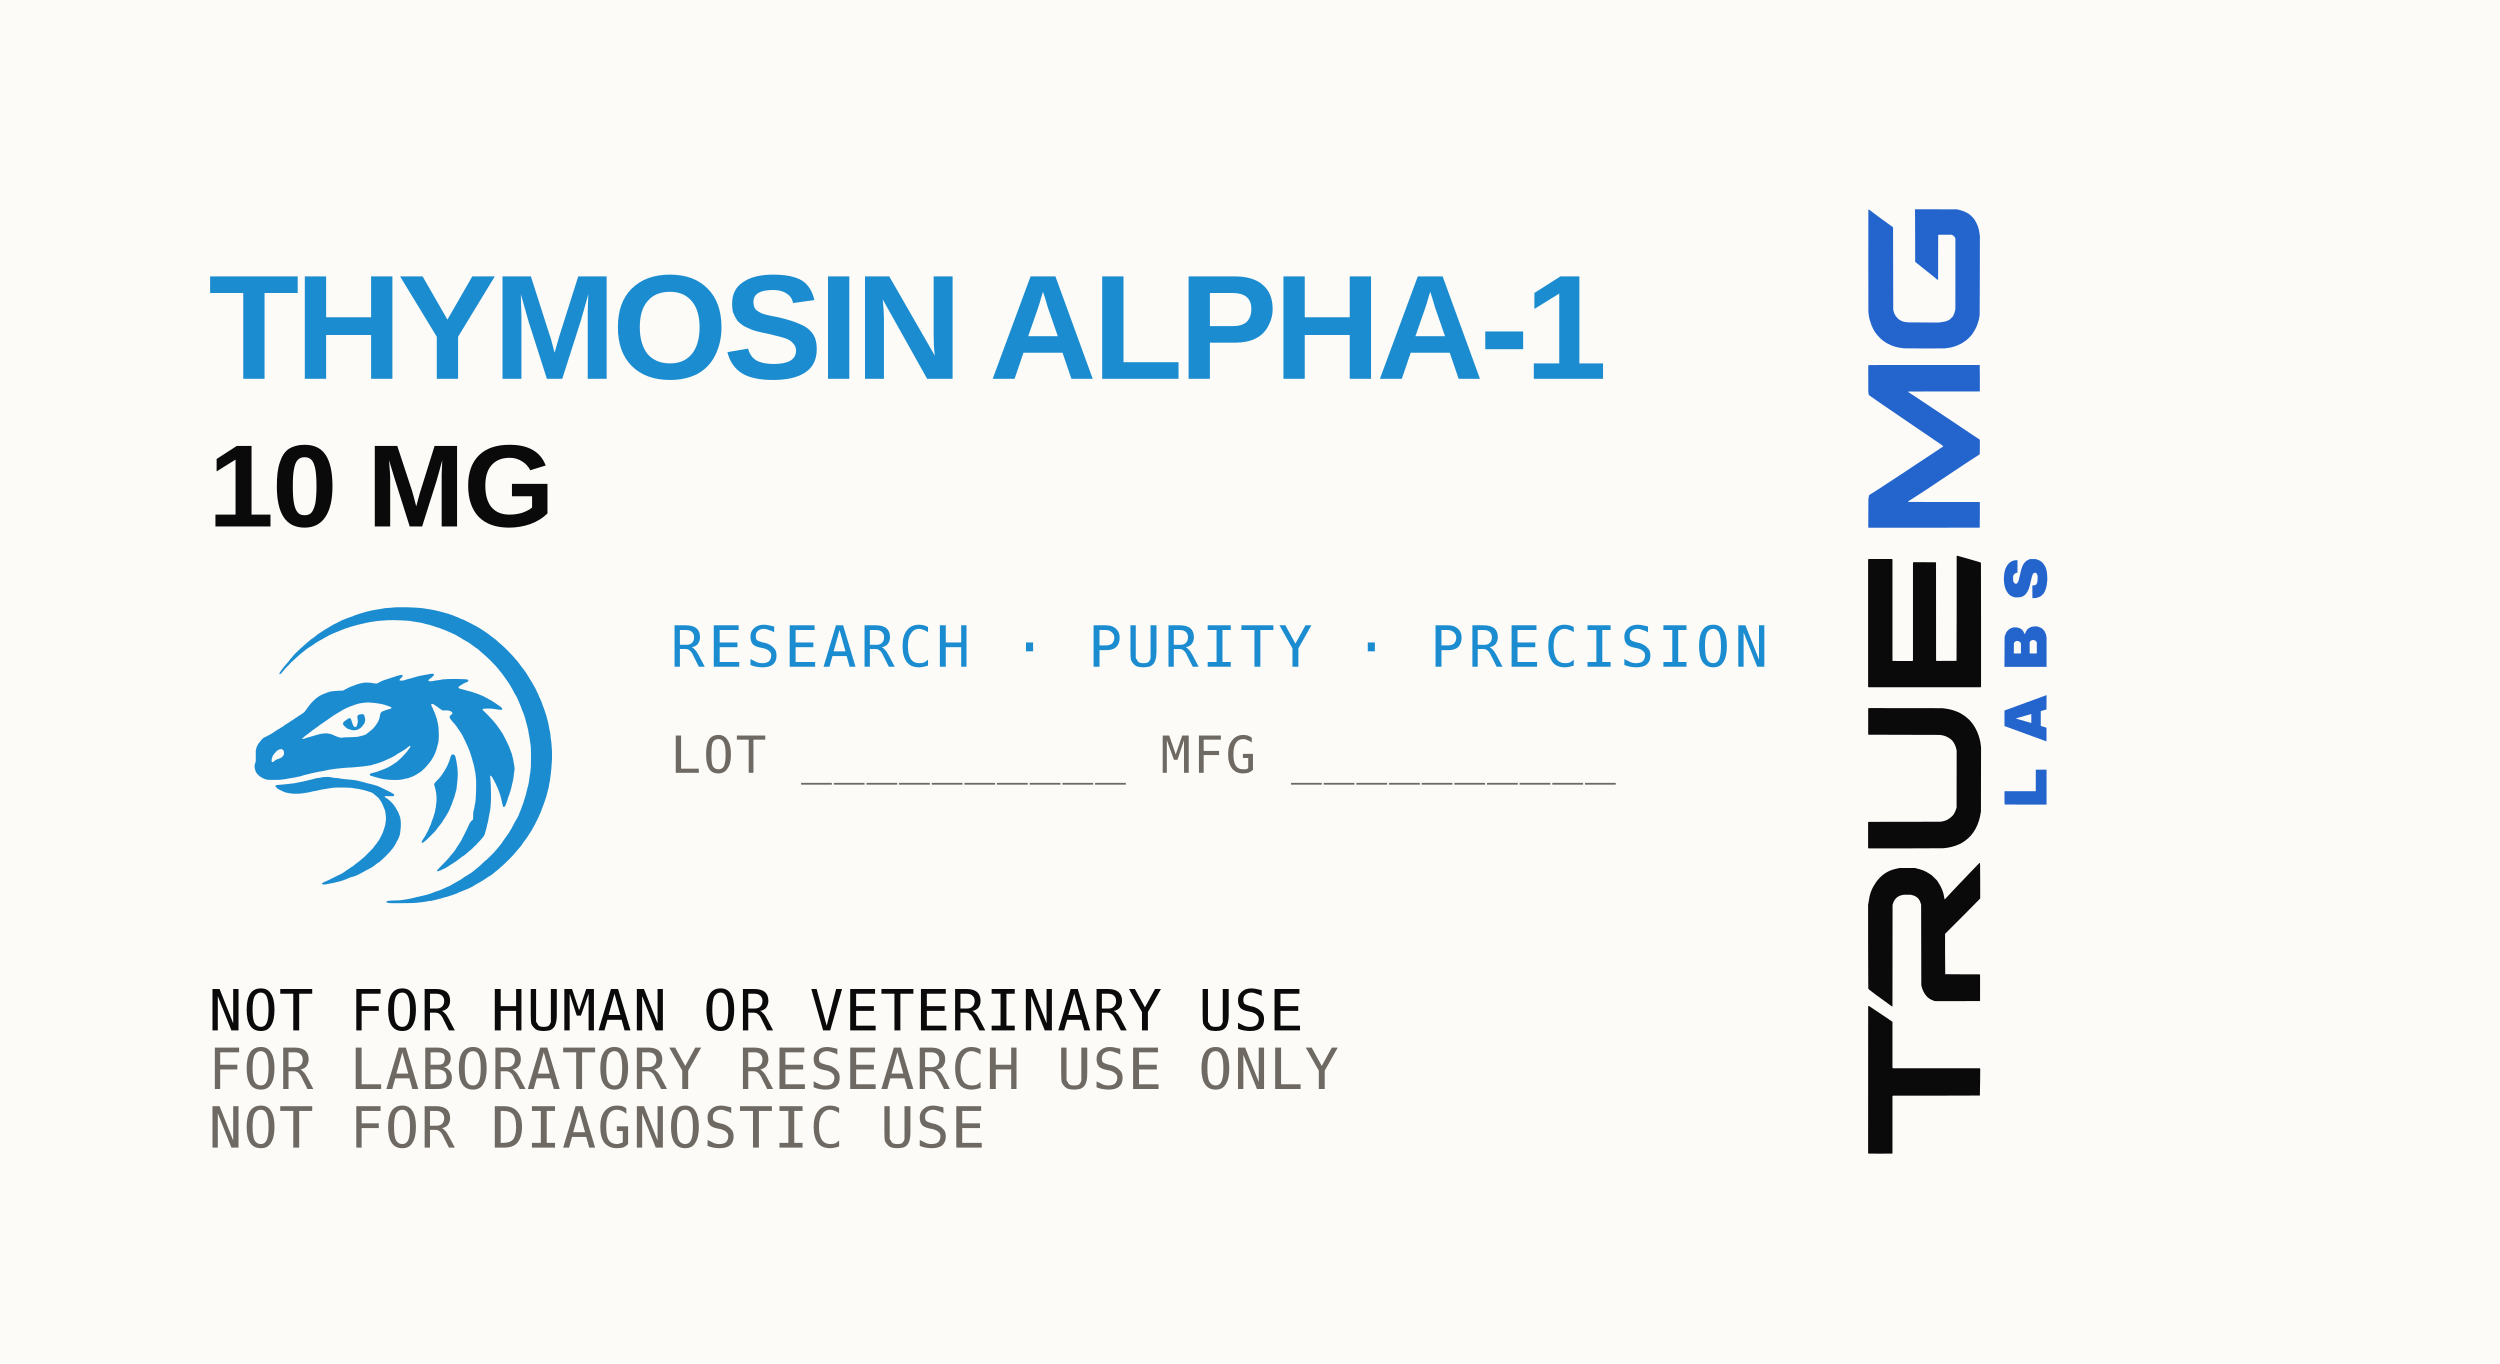
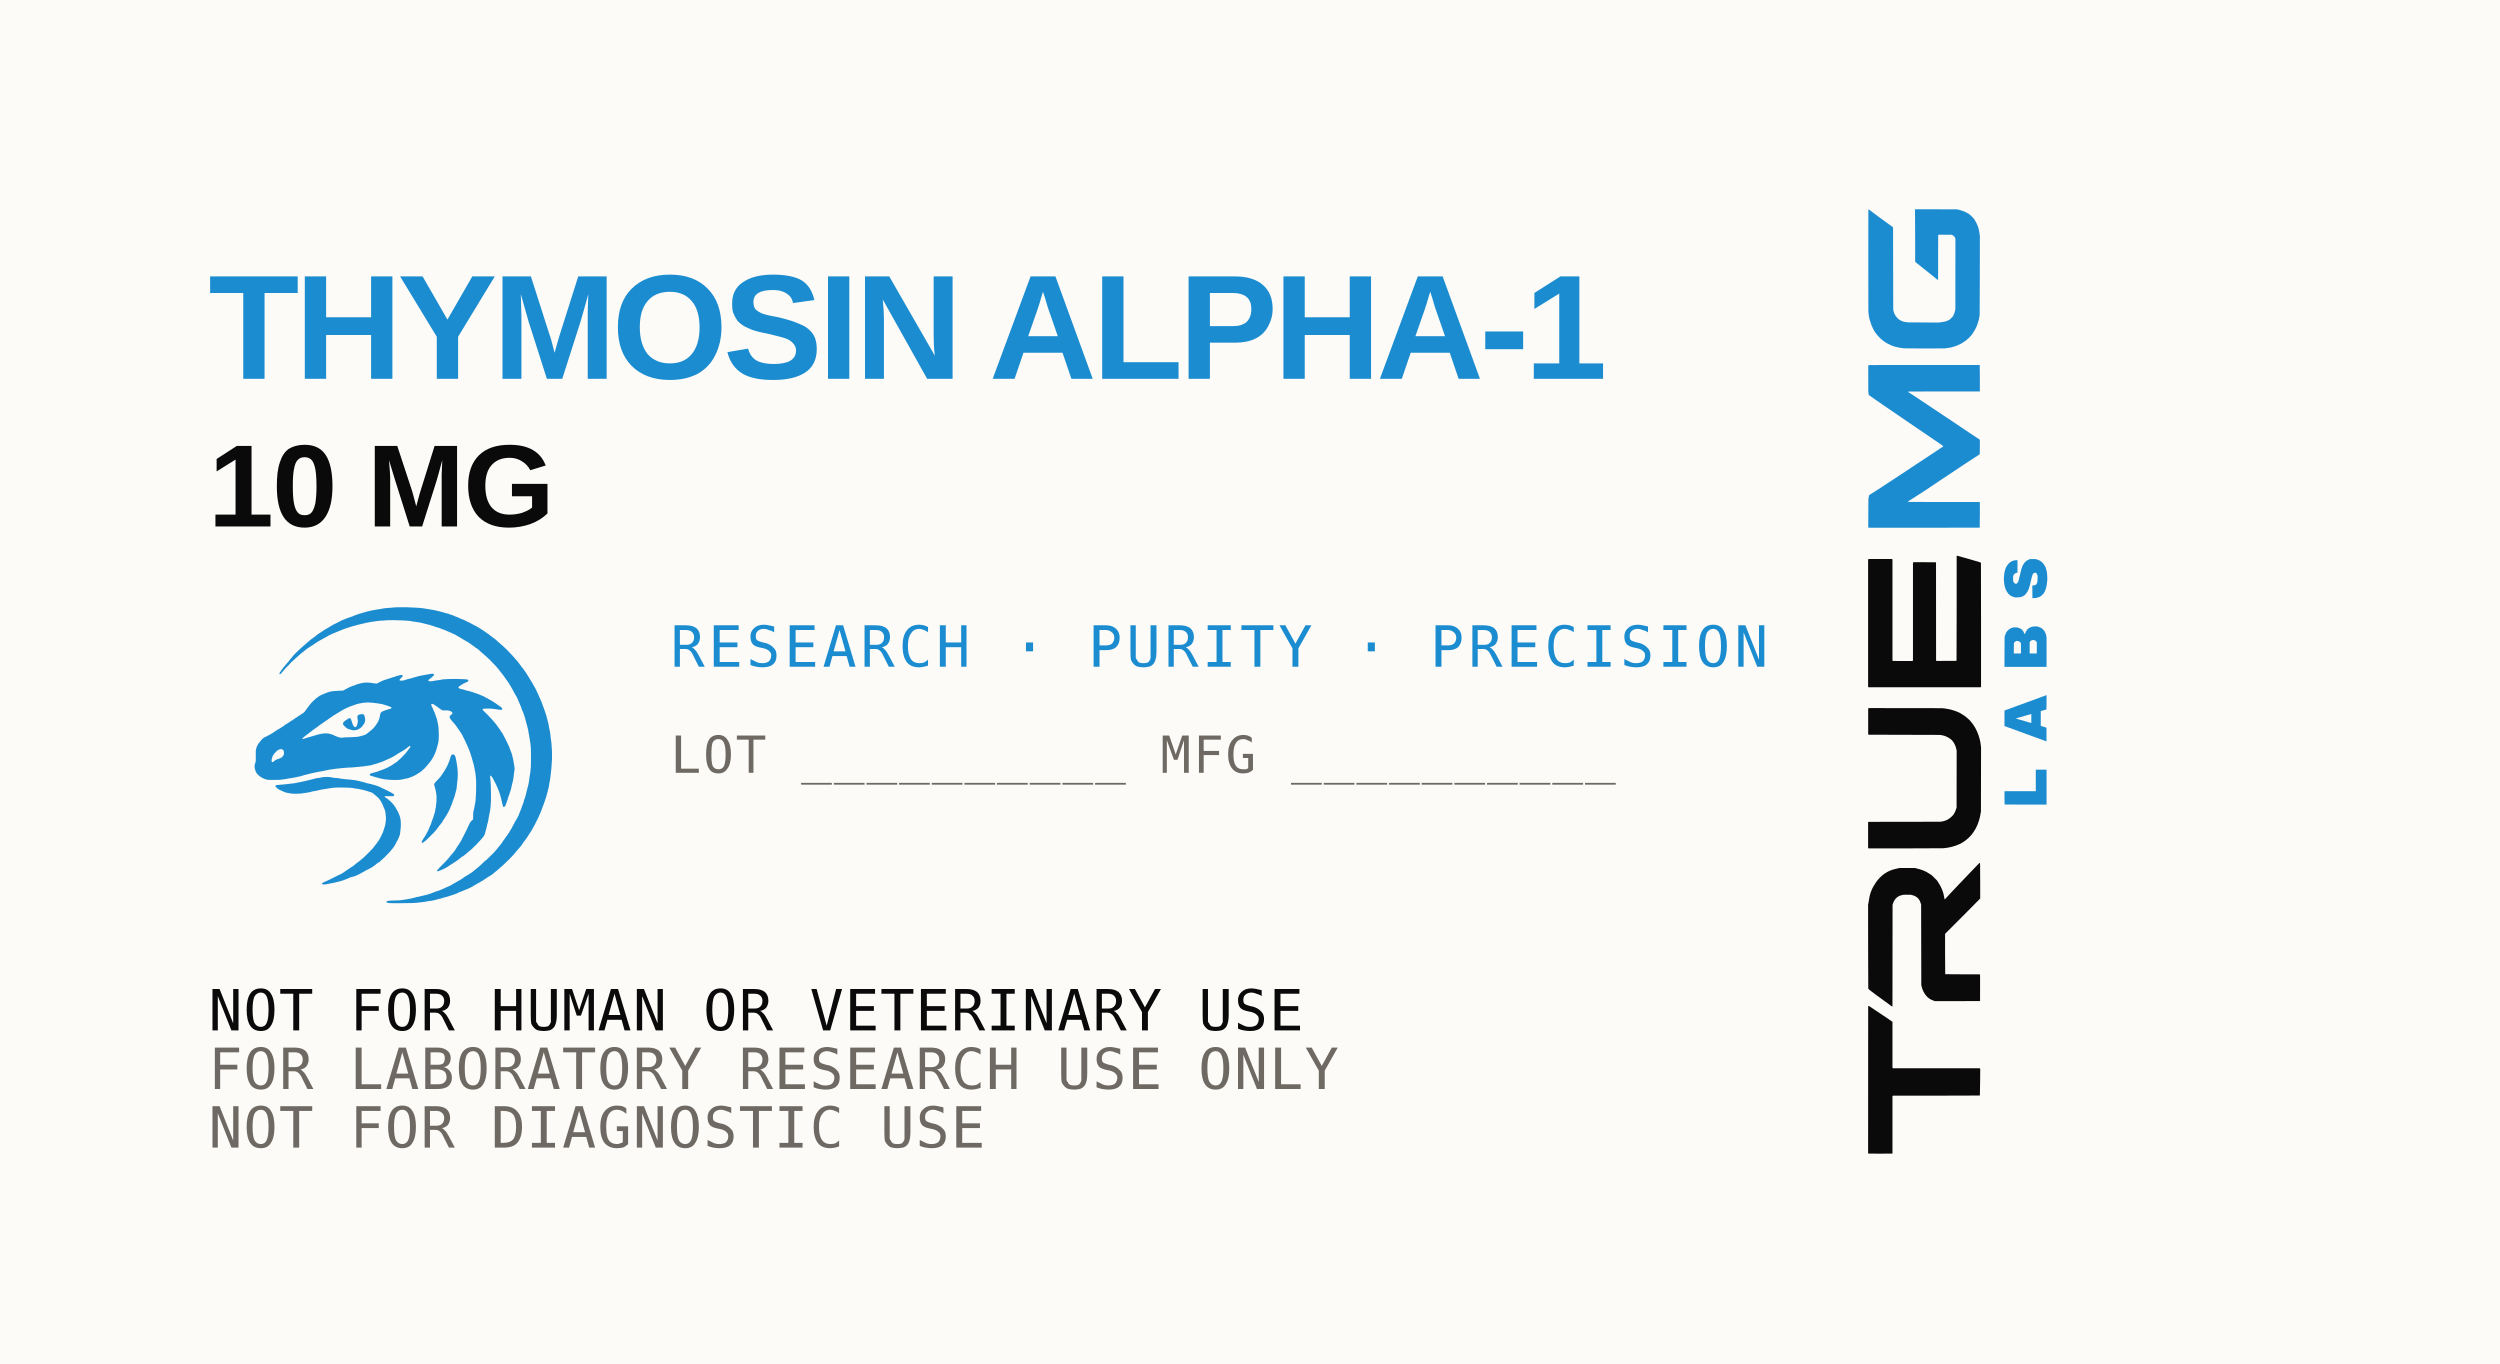
<svg xmlns="http://www.w3.org/2000/svg" width="66.0mm" height="36.0mm" viewBox="0 0 66.0 36.0">
  <rect x="0" y="0" width="66.0" height="36.0" fill="#FCFBF8" />
  <g transform="translate(49.30,30.50) rotate(-90) scale(0.004437)">
    <g transform="translate(0,681) scale(0.025,-0.025)" stroke="none">
      <g fill="#0A0A0B">
        <path d="M465 27020 l-58 -59 -15 -2770 c-8 -1524 0 -2802 18 -2841 l33 -70 6816 0 6815 0 61 -61 61 -61 -3 -10322 c-2 -5867 12 -10336 32 -10355 19 -18 1457 -45 3195 -61 l3160 -28 70 77 70 78 0 10325 0 10325 77 42 78 41 5439 0 5440 0 86 110 c125 160 843 1198 1065 1538 295 455 724 1099 1709 2569 l910 1356 -12 104 -12 103 -17488 9 -17488 9 -59 -58z" />
        <path d="M39653 27037 c-49 -18 -221 -200 -384 -405 -458 -576 -1855 -2468 -2161 -2925 -179 -268 -743 -1037 -1416 -1929 -166 -221 -278 -407 -266 -440 l22 -57 12086 -12 12086 -12 278 -88 c640 -203 1152 -536 1485 -965 307 -395 445 -712 569 -1304 l66 -320 0 -800 0 -800 -66 -300 c-181 -812 -569 -1408 -1152 -1768 -273 -168 -352 -202 -789 -341 l-351 -111 -9580 -21 -9580 -22 -300 -72 c-898 -215 -1753 -647 -2317 -1169 -555 -514 -833 -960 -1109 -1776 l-74 -220 -9 -5315 c-6 -2923 5 -5341 24 -5374 l33 -60 3113 -1 3113 0 48 65 47 66 6 4063 c3 2235 15 4080 27 4100 13 21 2011 36 4813 36 l4790 0 4138 -4134 c2275 -2274 4176 -4155 4224 -4180 l88 -46 3836 0 c2110 0 4003 12 4207 26 l369 26 19 50 c22 57 -449 537 -1427 1453 -693 648 -3219 3069 -3680 3525 -144 143 -513 492 -821 776 -307 284 -765 716 -1018 960 -460 444 -678 647 -1334 1239 l-350 316 13 64 12 65 180 30 c98 16 287 47 419 68 1108 179 2211 624 3280 1324 l560 366 620 626 620 626 263 400 c457 695 732 1203 890 1648 218 612 370 1114 408 1352 14 88 56 250 92 360 l67 200 0 1860 0 1860 -67 280 c-37 154 -105 451 -152 660 -425 1916 -1544 3522 -3281 4711 -1373 939 -2719 1447 -4380 1652 -176 22 -437 66 -580 99 l-260 59 -9960 -6 c-5478 -3 -9999 -20 -10047 -38z" />
        <path d="M73081 27003 l-41 -78 3 -8632 c2 -4748 18 -8831 36 -9073 101 -1383 432 -2698 970 -3860 66 -143 137 -296 156 -340 20 -44 107 -188 194 -320 88 -132 189 -294 225 -360 209 -379 985 -1283 1459 -1702 967 -852 2219 -1538 3517 -1926 650 -194 1101 -302 1480 -354 165 -23 381 -62 480 -87 l180 -46 7678 -14 7679 -14 341 41 c875 105 996 127 1782 328 1078 274 2363 850 3164 1418 90 64 252 177 360 252 187 130 549 429 780 644 172 160 902 995 1009 1154 55 80 204 315 333 521 129 206 275 440 325 520 50 80 106 181 125 225 20 44 83 188 142 320 184 414 294 707 421 1120 67 220 148 481 179 580 32 99 77 306 101 460 24 154 62 337 84 406 22 69 70 384 107 700 l66 574 11 8700 12 8700 -51 100 -50 100 -3067 0 -3067 0 -52 -52 -52 -52 -24 -8508 -24 -8508 -44 -260 c-110 -664 -270 -1122 -588 -1684 -416 -734 -817 -1122 -1520 -1473 -547 -273 -643 -308 -1159 -424 l-449 -100 -6776 10 -6776 11 -200 71 c-110 39 -290 99 -400 133 -249 78 -763 334 -1012 503 -573 388 -1285 1345 -1482 1993 -23 77 -72 239 -109 360 -36 121 -85 364 -108 540 l-41 320 -14 8515 -13 8515 -45 55 -46 55 -3073 0 -3074 0 -42 -77z" />
        <path d="M111470 27037 l-70 -41 0 -13357 0 -13356 77 -42 78 -41 14699 0 c8085 0 14727 11 14761 23 73 29 147 254 589 1797 45 154 107 361 140 460 63 190 147 481 240 830 105 394 171 630 288 1030 333 1138 450 1584 428 1620 l-25 40 -12447 1 c-6847 0 -12469 14 -12496 31 l-47 30 -13 2367 -12 2367 52 52 52 52 11644 8 11643 7 44 44 44 44 13 2601 14 2601 -64 97 -64 98 -11636 0 -11636 0 -65 65 -65 65 9 2319 10 2320 55 55 56 56 12035 0 12036 0 42 77 41 78 0 2733 0 2734 -61 88 -61 87 -15129 1 -15129 0 -70 -41z" />
      </g>
-       <g fill="#2365CD">
+       <g fill="#1C8CD0">
        <path d="M149428 26991 l-69 -51 0 -13193 c0 -7256 10 -13210 23 -13230 14 -22 1228 -37 3012 -37 l2990 0 48 48 48 48 0 8485 c0 4667 11 8496 24 8510 51 51 137 -27 250 -225 101 -177 300 -490 866 -1360 66 -102 354 -541 640 -976 286 -435 601 -923 700 -1084 99 -162 321 -503 493 -760 172 -256 505 -753 740 -1103 235 -350 445 -663 467 -695 22 -31 510 -762 1084 -1623 574 -861 1170 -1754 1324 -1985 154 -231 405 -609 558 -840 153 -231 503 -754 776 -1163 274 -408 516 -772 538 -808 22 -36 195 -296 384 -577 189 -282 556 -836 816 -1232 1081 -1646 1205 -1838 1541 -2380 75 -121 155 -233 178 -249 22 -17 800 -30 1727 -30 l1686 -1 119 135 c65 75 217 295 338 490 237 384 977 1507 1354 2055 228 331 2457 3644 2617 3889 44 67 699 1051 1456 2187 757 1135 1423 2135 1480 2222 180 274 1884 2825 1961 2936 156 223 1269 1899 1393 2098 72 114 250 393 396 620 l265 412 64 -13 65 -12 10 -8456 10 -8455 45 -54 45 -54 3045 1 c1675 0 3068 15 3097 33 l52 33 3 9997 c2 5498 1 11430 -2 13183 l-5 3187 -64 64 -64 64 -3106 -3 -3106 -4 -378 -57 -379 -56 -90 -91 c-86 -86 -510 -688 -1208 -1715 -174 -255 -384 -561 -468 -680 -84 -119 -276 -396 -427 -616 -151 -220 -458 -665 -682 -990 -1061 -1535 -1504 -2184 -2993 -4392 -102 -151 -291 -424 -420 -606 -395 -558 -1826 -2658 -2692 -3952 -243 -363 -534 -795 -646 -960 -362 -533 -933 -1370 -1216 -1780 -151 -220 -481 -706 -734 -1080 -645 -958 -666 -976 -803 -710 -42 83 -173 285 -290 450 -117 165 -304 439 -414 609 -110 170 -319 485 -464 700 -262 388 -699 1050 -1710 2591 -288 440 -580 881 -649 980 -69 99 -254 378 -411 620 -158 242 -361 548 -451 680 -281 410 -2516 3790 -2639 3990 -64 104 -235 365 -380 580 -145 214 -333 498 -417 630 -84 132 -354 546 -599 920 -245 374 -615 940 -823 1259 -207 318 -435 660 -505 760 -71 99 -211 316 -313 481 -101 165 -291 462 -420 660 -130 198 -296 457 -368 575 -72 117 -167 271 -211 341 -44 69 -139 228 -212 352 -169 288 -192 306 -474 358 -129 23 -333 61 -454 84 l-220 41 -3341 16 -3341 15 -70 -51z" />
        <path d="M200748 27015 c-12 -12 -199 -36 -415 -54 -432 -34 -1041 -135 -1353 -224 -1056 -300 -1666 -529 -2360 -890 -1428 -741 -2792 -2118 -3512 -3547 -409 -812 -663 -1509 -787 -2160 -25 -132 -70 -357 -100 -500 -79 -379 -135 -742 -162 -1060 -43 -494 -55 -9253 -14 -9700 56 -610 149 -1204 259 -1660 102 -419 325 -1132 377 -1200 16 -22 80 -166 140 -320 130 -331 384 -846 530 -1076 305 -481 394 -610 605 -874 491 -615 1084 -1182 1642 -1570 290 -202 1442 -860 1505 -860 28 0 101 -26 164 -59 200 -104 621 -251 1093 -383 253 -70 546 -153 651 -184 105 -31 330 -75 500 -97 170 -23 390 -53 489 -68 99 -14 4347 -33 9440 -40 l9260 -14 540 64 c656 78 1322 222 1791 386 457 161 1227 540 1629 803 397 259 1101 959 1378 1369 420 622 746 1395 972 2303 l125 500 14 4945 15 4946 -71 71 -71 71 -1581 -27 c-870 -14 -3652 -26 -6184 -26 l-4603 0 -358 -430 c-730 -878 -909 -1102 -1673 -2099 -240 -314 -558 -715 -706 -891 -148 -176 -383 -466 -523 -644 -337 -431 -699 -871 -887 -1081 -88 -98 -148 -202 -140 -243 l14 -72 5305 -10 5304 -10 53 -64 53 -63 2 -1507 2 -1506 -91 -224 c-110 -274 -304 -474 -603 -623 l-226 -113 -8400 4 -8400 4 -320 70 c-469 102 -882 246 -1179 409 l-261 145 -360 364 -361 364 -139 260 c-255 475 -361 834 -439 1480 -25 209 -65 499 -88 643 l-43 264 25 3744 25 3744 40 105 c22 58 40 190 41 293 1 337 223 944 505 1380 483 748 1297 1294 2194 1474 l240 48 9794 23 9795 22 117 140 c64 77 166 212 225 299 139 203 491 691 749 1038 529 712 1029 1396 1202 1646 106 153 235 331 287 397 354 447 648 839 1069 1427 120 168 302 408 403 532 l184 226 -13 87 -12 88 -12145 8 c-6680 5 -12155 -1 -12167 -13z" />
      </g>
    </g>
    <g transform="translate(2086.5,811.8) scale(1.209881)">
-       <g transform="translate(0,214) scale(0.025,-0.025)" fill="#2365CD" stroke="none">
+       <g transform="translate(0,214) scale(0.025,-0.025)" fill="#1C8CD0" stroke="none">
        <g transform="translate(0.0,0)">
          <path d="M27 8413 c-15 -14 -27 -1877 -27 -4140 l0 -4113 3440 0 3440 0 0 1060 0 1060 -2120 0 -2120 0 0 3080 0 3080 -1293 0 c-712 0 -1306 -12 -1320 -27z" />
        </g>
        <g transform="translate(-21015.9,0)">
          <path d="M36449 8370 c-16 -38 -696 -1897 -1510 -4130 l-1482 -4060 1338 -11 c735 -5 1345 -2 1355 8 10 10 94 267 186 571 l167 552 1453 0 1453 0 166 -560 166 -560 1408 -11 1408 -10 -54 150 c-226 634 -2882 7899 -2925 8001 l-54 130 -1523 0 -1524 0 -28 -70z m1733 -2892 c92 -340 278 -981 413 -1425 135 -444 245 -826 245 -850 l0 -43 -880 0 -880 0 0 35 c0 20 118 428 261 908 144 480 325 1099 402 1375 77 276 150 534 162 574 12 40 41 66 65 58 l43 -14 169 -618z" />
        </g>
        <g transform="translate(-42657.8,0)">
          <path d="M69760 4303 l0 -4143 2902 0 2901 0 309 62 308 62 334 158 333 158 252 251 251 252 125 248 c69 137 153 351 185 477 l60 229 -1 321 c-1 601 -160 1085 -470 1430 -201 224 -556 447 -848 535 -133 40 -241 82 -241 95 0 12 146 91 325 175 l324 152 189 177 c231 216 381 483 460 821 l61 257 0 322 1 321 -62 239 c-83 323 -270 621 -559 892 l-241 226 -260 128 c-143 71 -368 160 -499 198 l-239 69 -2950 15 -2950 15 0 -4142z m4807 2197 c59 -44 145 -145 190 -225 l83 -146 0 -196 0 -196 -90 -178 -90 -178 -136 -91 -136 -90 -994 0 -994 0 0 702 0 702 1030 -12 1030 -12 107 -80z m151 -3079 c149 -77 276 -287 306 -506 l24 -176 -47 -179 c-53 -196 -161 -336 -329 -424 l-108 -56 -1082 0 -1082 0 0 700 0 700 1102 0 1102 0 114 -59z" />
        </g>
        <g transform="translate(-64316.7,0)">
          <path d="M108180 8534 c-883 -105 -1223 -191 -1720 -433 -723 -354 -1137 -832 -1320 -1524 l-62 -237 -3 -388 c-4 -854 255 -1416 851 -1840 580 -413 916 -536 2354 -856 1425 -317 1640 -428 1640 -841 l0 -141 -113 -114 -114 -113 -214 -63 -214 -64 -425 0 c-504 0 -844 55 -1052 172 l-152 85 -83 134 -83 134 -20 258 -21 258 -1245 -10 -1244 -11 9 -334 9 -334 66 -266 c36 -146 121 -374 189 -506 l125 -240 281 -282 281 -281 281 -146 c560 -291 1154 -435 2099 -509 l500 -39 606 38 606 39 461 117 462 116 312 163 c696 362 1073 805 1299 1525 l94 299 -2 560 -2 560 -94 240 c-217 556 -654 973 -1318 1259 -413 178 -717 261 -1834 501 -954 205 -1224 295 -1434 476 l-146 126 -4 173 -5 172 146 134 147 134 173 52 173 51 400 1 400 1 151 -53 c299 -106 549 -418 549 -685 l0 -122 1240 0 1240 0 0 232 c0 429 -157 880 -432 1244 -232 306 -531 541 -948 745 l-360 176 -388 100 c-588 151 -1538 223 -2092 157z" />
        </g>
      </g>
    </g>
  </g>
  <text x="5.5" y="10.00" font-family="Archivo Black, Archivo, Helvetica Neue, Arial, sans-serif" font-weight="900" font-size="3.93" letter-spacing="-0.12" fill="#1C8CD0">THYMOSIN ALPHA-1</text>
  <text x="5.5" y="13.90" font-family="Archivo Black, Archivo, Helvetica Neue, Arial, sans-serif" font-weight="900" font-size="3.10" letter-spacing="-0.04" fill="#0A0A0B">10 MG</text>
  <g transform="translate(5.500,14.600) scale(0.006875)">
    <g transform="translate(0,1600) scale(0.5673759,-0.5673759)" fill="#1C8CD0" stroke="none">
      <path d="M1285 2453 c-13 0 -30 -1 -36 -2 -7 0 -17 -1 -23 -2 -26 -1 -32 -2 -58 -7 -8 -2 -22 -4 -31 -5 -9 -1 -24 -4 -34 -6 -10 -3 -21 -6 -26 -6 -5 -1 -12 -4 -16 -5 -5 -2 -15 -4 -22 -6 -7 -2 -17 -5 -22 -7 -5 -2 -13 -5 -18 -6 -5 -2 -12 -5 -15 -6 -3 -2 -12 -5 -18 -7 -7 -2 -14 -4 -15 -5 -2 -1 -8 -3 -14 -5 -5 -2 -12 -5 -15 -6 -2 -2 -7 -4 -10 -4 -6 -2 -15 -7 -21 -10 -1 -1 -6 -3 -9 -5 -4 -1 -9 -4 -12 -6 -4 -2 -9 -5 -13 -6 -3 -2 -8 -4 -10 -5 -2 -1 -7 -4 -12 -7 -12 -7 -19 -11 -30 -18 -5 -3 -10 -6 -10 -6 -1 0 -5 -2 -9 -5 -5 -3 -13 -9 -18 -12 -19 -12 -30 -19 -35 -24 -3 -3 -7 -6 -8 -7 -2 -1 -6 -3 -8 -6 -3 -2 -8 -5 -10 -7 -2 -1 -7 -4 -9 -6 -11 -9 -15 -13 -18 -15 -2 -2 -9 -7 -14 -12 -6 -6 -13 -12 -17 -15 -22 -18 -67 -61 -78 -75 -2 -4 -8 -10 -11 -13 -3 -4 -7 -8 -8 -10 -4 -6 -15 -20 -18 -22 -2 -2 -5 -6 -8 -9 -2 -4 -6 -8 -8 -10 -5 -6 -13 -15 -16 -20 -2 -3 -4 -6 -5 -7 -1 -1 -3 -4 -5 -6 -1 -3 -4 -8 -7 -11 -3 -4 -4 -6 -4 -9 0 -3 1 -4 4 -4 2 0 4 1 10 8 4 4 9 10 11 13 4 6 24 28 28 31 2 1 7 6 12 12 11 13 12 15 36 35 2 3 10 10 17 16 7 7 19 17 26 23 7 6 18 15 25 20 10 9 16 13 31 23 9 5 13 8 21 13 22 16 34 24 56 36 21 11 30 16 32 18 2 1 7 4 12 6 5 3 11 6 13 8 3 1 9 4 13 6 5 2 10 4 11 5 2 1 9 4 16 7 13 5 21 8 37 15 4 2 11 5 15 6 4 1 13 5 20 8 8 3 15 5 16 5 0 0 7 2 15 5 7 2 18 5 24 7 6 1 16 4 22 6 7 2 17 5 23 6 14 3 21 4 32 7 4 2 13 4 19 4 5 1 11 3 13 3 2 1 11 2 20 3 9 1 21 3 26 4 10 2 24 3 76 6 30 1 38 1 67 0 69 -2 94 -5 101 -8 1 0 5 -1 10 -1 4 -1 12 -2 19 -3 6 -1 17 -3 25 -4 8 -2 19 -4 24 -6 6 -2 16 -4 23 -6 8 -1 18 -4 24 -6 6 -2 11 -4 12 -4 2 0 17 -5 23 -8 2 0 9 -3 15 -4 6 -2 14 -5 17 -6 2 -2 9 -4 15 -6 6 -2 13 -4 16 -6 3 -2 10 -5 16 -7 6 -2 14 -6 19 -8 17 -8 34 -16 35 -16 0 0 5 -3 9 -6 5 -3 11 -6 14 -8 2 -1 6 -3 8 -4 1 -2 5 -4 8 -5 3 -2 8 -5 10 -7 4 -3 23 -13 34 -19 2 -1 5 -3 7 -5 3 -2 7 -5 9 -6 2 -1 7 -5 12 -9 5 -4 11 -8 15 -10 3 -3 7 -6 9 -8 3 -1 7 -4 11 -6 3 -3 8 -7 12 -10 3 -3 9 -9 14 -13 37 -32 31 -26 60 -54 33 -33 48 -49 67 -74 9 -12 13 -17 22 -28 2 -3 7 -10 12 -17 11 -16 19 -28 24 -34 2 -3 6 -8 8 -13 2 -4 5 -8 6 -9 0 -1 2 -4 3 -6 1 -2 5 -8 7 -12 7 -12 14 -25 19 -35 2 -5 6 -11 8 -13 2 -3 5 -9 7 -13 2 -5 4 -9 5 -11 1 -2 12 -27 16 -38 1 -4 3 -9 5 -11 2 -5 8 -22 8 -24 0 -1 2 -6 5 -11 3 -6 6 -15 8 -20 1 -5 4 -14 6 -19 1 -5 4 -13 5 -18 1 -5 3 -12 4 -16 3 -7 10 -37 12 -45 0 -3 1 -7 2 -10 1 -4 2 -9 2 -12 1 -7 6 -33 9 -52 3 -16 6 -39 7 -57 1 -21 1 -101 0 -122 -1 -23 -5 -52 -8 -66 0 -4 -2 -13 -3 -22 -2 -16 -5 -33 -7 -40 -1 -2 -3 -9 -4 -14 -1 -6 -3 -13 -4 -16 -4 -14 -8 -31 -10 -41 -2 -5 -4 -12 -5 -15 -1 -3 -4 -11 -6 -18 -1 -7 -4 -16 -6 -20 -2 -4 -5 -12 -6 -16 -3 -10 -11 -30 -15 -40 -2 -4 -6 -13 -8 -21 -3 -7 -7 -14 -8 -16 -1 -1 -3 -5 -5 -9 -2 -4 -5 -9 -7 -12 -2 -3 -6 -9 -8 -14 -2 -5 -4 -9 -5 -10 -2 -3 -13 -22 -16 -30 -3 -4 -5 -9 -7 -11 -1 -3 -4 -7 -6 -10 -1 -3 -5 -8 -7 -12 -7 -9 -19 -26 -36 -50 -5 -8 -11 -16 -13 -20 -3 -3 -9 -11 -14 -17 -20 -25 -24 -30 -42 -49 -23 -23 -37 -37 -45 -44 -4 -2 -11 -8 -16 -13 -14 -14 -34 -32 -39 -36 -3 -3 -9 -8 -14 -11 -22 -20 -38 -31 -62 -45 -17 -10 -24 -14 -29 -19 -6 -5 -8 -6 -33 -20 -8 -4 -17 -10 -21 -12 -4 -2 -11 -6 -16 -9 -4 -2 -9 -5 -10 -6 -2 -2 -12 -7 -16 -8 -2 -1 -8 -3 -12 -5 -4 -2 -11 -5 -14 -7 -4 -1 -11 -4 -17 -7 -5 -3 -10 -5 -11 -5 0 0 -4 -1 -8 -3 -8 -3 -22 -8 -24 -8 -1 0 -6 -2 -13 -5 -6 -3 -17 -7 -23 -9 -7 -2 -14 -4 -16 -5 -2 -1 -7 -2 -10 -3 -31 -7 -48 -11 -51 -12 -1 -1 -6 -2 -12 -2 -5 -1 -13 -3 -17 -5 -4 -1 -12 -3 -17 -4 -6 -1 -14 -3 -19 -4 -8 -2 -29 -5 -55 -9 -14 -2 -21 -2 -66 -3 -20 -1 -29 -2 -34 -6 -4 -2 -5 -3 -2 -5 2 -2 6 -4 18 -6 8 -1 17 -1 73 -1 70 0 109 1 141 6 3 1 11 1 17 2 5 1 14 2 20 3 6 2 16 3 23 4 6 1 14 2 17 2 3 1 10 3 16 4 6 1 15 3 20 5 4 2 12 3 16 4 4 1 11 2 14 4 4 1 12 3 17 5 14 3 16 4 29 8 6 2 15 5 19 6 3 1 9 3 12 4 4 2 9 4 13 5 8 2 16 6 22 9 3 3 6 4 16 7 4 1 10 3 13 5 3 2 11 5 17 7 13 4 51 22 58 28 3 2 9 6 13 8 5 2 11 6 15 8 13 8 29 17 29 17 1 0 4 2 7 4 3 3 8 6 10 7 3 2 7 5 11 7 9 7 20 14 26 16 3 2 6 4 8 6 2 1 5 4 8 5 2 2 5 5 8 7 2 2 6 5 8 7 8 5 32 26 41 35 5 4 10 9 12 10 5 4 26 24 43 41 19 19 30 31 47 52 7 8 15 17 18 21 3 3 7 8 10 11 2 3 5 7 7 9 2 3 5 7 8 11 2 3 5 8 6 10 2 2 5 6 6 8 2 2 4 6 6 7 1 1 4 5 6 9 3 4 7 10 11 15 3 5 8 13 11 18 3 4 7 10 8 12 2 3 5 7 7 10 1 3 3 7 4 8 2 3 17 29 17 30 0 1 19 39 21 42 1 2 4 7 6 12 2 5 4 11 6 14 4 7 16 36 18 44 1 4 4 10 5 14 2 3 4 9 5 13 1 4 4 11 6 16 9 25 17 50 20 65 2 9 5 20 6 24 2 4 3 11 4 15 1 4 2 13 3 21 2 7 4 18 5 24 1 6 2 17 3 23 1 13 2 17 4 31 0 5 1 14 2 20 0 5 2 17 2 26 3 26 4 63 3 90 0 13 -1 24 -1 25 -1 0 -1 5 -1 11 0 14 -3 40 -7 64 0 5 -1 14 -2 20 -1 6 -2 13 -2 16 -3 11 -4 16 -7 32 -4 27 -4 28 -7 36 -1 4 -3 11 -4 16 -4 19 -13 48 -20 66 -2 6 -5 13 -6 17 -1 4 -4 12 -7 18 -2 6 -5 14 -6 18 -3 7 -8 19 -15 34 -2 4 -6 12 -7 17 -2 4 -4 10 -6 12 -2 2 -4 7 -5 11 -5 11 -16 33 -20 38 -1 3 -4 7 -6 10 -1 4 -7 13 -12 21 -6 9 -11 17 -12 19 -1 3 -6 11 -11 18 -4 7 -9 16 -11 18 -1 2 -4 7 -7 10 -2 3 -8 11 -12 17 -5 6 -10 13 -12 15 -2 3 -6 9 -11 15 -12 17 -18 24 -31 38 -7 8 -15 17 -18 21 -4 4 -14 15 -22 23 -9 9 -19 19 -21 22 -5 5 -25 24 -28 26 -2 1 -10 9 -20 17 -9 9 -20 19 -24 22 -10 7 -16 11 -23 17 -3 3 -8 6 -10 8 -3 2 -9 6 -13 10 -12 9 -41 29 -53 36 -4 2 -9 5 -11 7 -4 2 -9 5 -17 10 -2 1 -7 4 -13 7 -6 3 -12 6 -14 7 -2 2 -6 3 -8 5 -2 1 -8 3 -12 6 -4 2 -9 5 -12 6 -3 1 -9 4 -13 6 -7 5 -20 10 -39 17 -5 2 -11 5 -15 7 -7 3 -16 7 -18 7 0 0 -4 2 -8 3 -11 6 -14 7 -23 9 -4 1 -11 4 -16 6 -5 1 -13 4 -18 5 -16 4 -25 7 -32 9 -4 1 -11 3 -16 4 -10 2 -19 4 -25 6 -3 1 -7 2 -10 2 -4 1 -14 2 -23 4 -16 2 -22 3 -42 7 -10 2 -44 5 -52 5 -4 0 -14 1 -21 1 -17 2 -71 3 -103 2z" />
      <path d="M1503 2002 c-19 -3 -77 -14 -80 -15 -1 -1 -10 -3 -20 -6 -9 -2 -20 -5 -23 -7 -4 -1 -11 -3 -16 -4 -10 -2 -22 -5 -32 -9 -4 -2 -10 -3 -17 -4 -16 -1 -18 -1 -20 1 -3 3 0 7 10 17 l10 10 0 3 c0 5 -3 7 -8 7 -4 0 -22 -4 -31 -7 -4 -1 -10 -3 -14 -5 -5 -1 -14 -4 -20 -6 -7 -3 -15 -6 -18 -6 -7 -2 -21 -7 -37 -12 -10 -4 -26 -11 -34 -16 -2 -1 -7 -3 -10 -5 l-5 -2 -6 1 c-4 0 -10 2 -15 2 -32 6 -61 6 -81 0 -3 0 -11 -2 -17 -4 -15 -4 -17 -5 -24 -8 -3 -2 -11 -4 -17 -6 -12 -4 -32 -13 -48 -22 -5 -3 -12 -7 -14 -8 l-4 -2 -27 -1 c-32 -1 -55 -4 -68 -8 -5 -2 -13 -4 -17 -6 -13 -4 -35 -14 -46 -20 -12 -7 -29 -20 -47 -38 -6 -5 -18 -20 -25 -29 -3 -4 -7 -9 -9 -12 -6 -7 -11 -14 -17 -23 -4 -6 -6 -9 -13 -14 -5 -3 -10 -7 -12 -8 -4 -2 -23 -15 -29 -19 -1 -1 -5 -3 -7 -5 -3 -1 -9 -5 -12 -8 -4 -2 -11 -7 -17 -11 -6 -4 -18 -11 -27 -18 -9 -6 -18 -11 -20 -12 -1 -1 -5 -4 -8 -6 -2 -2 -7 -5 -9 -7 -3 -1 -7 -3 -9 -5 -2 -2 -6 -4 -9 -6 -3 -1 -8 -4 -11 -6 -3 -2 -10 -7 -16 -10 -7 -4 -15 -10 -19 -13 -5 -3 -15 -9 -23 -14 -9 -4 -17 -8 -19 -10 -2 -1 -7 -3 -11 -5 -12 -5 -19 -11 -34 -30 -2 -3 -5 -7 -7 -9 -7 -8 -9 -11 -14 -23 -3 -6 -6 -15 -7 -21 l-2 -11 0 -24 c1 -42 0 -47 -1 -51 -5 -14 -6 -17 -7 -26 0 -5 0 -12 1 -16 1 -7 7 -24 9 -28 6 -11 23 -27 35 -34 7 -5 29 -14 38 -16 8 -2 86 -2 98 0 3 1 12 2 18 3 6 0 13 1 14 2 2 1 12 2 22 4 10 1 22 3 27 4 5 1 14 3 20 4 6 2 15 4 20 4 5 1 13 3 18 5 12 4 18 6 32 9 7 1 15 3 18 4 6 3 8 3 33 8 8 2 19 4 23 5 9 2 19 4 34 6 6 1 15 3 20 4 6 2 15 4 22 5 15 2 47 7 48 7 0 1 5 1 11 1 6 1 18 2 28 3 19 2 53 5 72 5 18 1 40 3 46 4 3 1 13 2 22 2 16 2 24 3 49 7 5 0 13 2 17 4 4 1 10 3 14 4 14 3 43 13 61 20 5 3 10 5 11 5 1 0 6 2 11 5 5 3 13 6 18 8 5 2 9 4 10 5 1 0 6 3 11 5 12 6 25 14 30 18 3 2 8 5 10 7 3 1 11 6 18 10 8 5 15 9 17 10 6 3 28 19 33 24 7 6 12 9 15 7 2 -2 -1 -11 -6 -16 -1 -1 -4 -6 -7 -9 -12 -17 -18 -24 -45 -52 -19 -18 -32 -30 -35 -32 -3 -2 -11 -7 -18 -11 -6 -5 -12 -9 -14 -10 -1 -1 -6 -4 -10 -6 -11 -7 -31 -16 -44 -21 -6 -2 -12 -5 -14 -5 -1 -1 -9 -4 -16 -6 -7 -2 -14 -5 -16 -6 -2 0 -9 -2 -14 -4 -14 -3 -27 -7 -30 -9 -2 0 -4 -2 -5 -3 l-1 -3 1 -3 c2 -4 7 -7 22 -10 6 -2 14 -4 20 -6 43 -13 80 -18 127 -18 32 0 42 1 73 9 6 1 13 3 16 3 5 1 13 4 18 7 3 1 7 3 10 3 3 1 8 3 11 5 2 1 8 5 13 7 5 3 10 6 12 7 1 2 5 4 9 6 9 4 22 15 39 31 13 14 33 37 41 48 2 2 6 9 9 14 14 19 29 55 36 85 2 7 3 14 4 14 1 3 4 16 5 24 1 5 1 22 2 37 0 33 -2 61 -6 79 -2 6 -4 17 -5 23 -1 7 -3 16 -5 19 -1 4 -4 12 -6 17 -2 6 -5 14 -7 19 -3 5 -5 11 -6 13 -1 3 -6 15 -14 31 -3 7 -3 9 -2 11 1 5 11 4 19 -2 2 -2 6 -5 9 -6 4 -2 24 -17 27 -20 3 -2 18 -12 21 -13 2 -1 9 -1 18 0 11 0 16 0 22 -1 18 -4 27 -10 27 -17 0 -5 -2 -7 -10 -13 -7 -5 -9 -8 -9 -14 0 -4 1 -6 8 -17 5 -6 12 -15 17 -20 10 -11 15 -17 22 -27 3 -5 8 -12 11 -16 3 -5 7 -10 9 -13 1 -2 4 -6 5 -8 2 -2 4 -5 6 -8 3 -4 14 -26 24 -46 3 -7 7 -14 8 -17 6 -12 18 -40 21 -48 2 -5 5 -13 7 -18 2 -5 5 -14 6 -19 2 -5 4 -14 6 -19 14 -49 16 -56 19 -73 0 -5 2 -15 4 -21 2 -14 4 -24 6 -53 1 -25 1 -38 0 -84 -2 -55 -3 -64 -10 -95 0 -4 -2 -12 -3 -17 -1 -5 -2 -11 -3 -12 -3 -9 -4 -22 -4 -41 l0 -20 -5 -5 c-2 -3 -6 -6 -7 -7 -5 -3 -11 -14 -15 -23 -2 -7 -30 -64 -41 -84 -1 -2 -4 -8 -7 -14 -3 -7 -8 -15 -10 -19 -3 -4 -7 -9 -8 -12 -11 -16 -15 -23 -18 -27 -1 -2 -4 -7 -6 -9 -1 -3 -3 -7 -4 -8 -3 -5 -18 -24 -33 -40 -2 -2 -5 -7 -7 -9 -7 -10 -35 -39 -64 -68 -17 -17 -22 -24 -19 -27 1 -1 2 -1 6 1 3 0 8 2 13 4 5 2 9 4 10 4 2 1 7 4 13 6 12 5 28 14 35 19 2 2 7 5 11 8 3 2 8 5 12 7 11 8 22 15 25 16 4 3 17 12 23 17 2 2 6 5 9 7 2 2 6 5 8 7 2 1 7 5 12 7 8 6 17 12 38 31 7 6 16 13 19 16 3 2 6 5 7 7 2 2 7 7 12 12 6 4 11 9 12 11 1 1 7 7 12 13 13 13 35 38 38 43 6 8 8 14 10 23 1 6 4 15 6 21 2 6 4 17 6 24 1 6 3 16 5 21 3 9 6 25 8 41 1 4 2 11 3 15 9 38 13 79 12 138 0 48 -2 87 -4 103 -2 18 -3 23 0 25 1 1 2 1 4 -1 3 -2 9 -10 14 -19 2 -4 5 -11 7 -14 7 -12 18 -34 21 -43 2 -5 4 -11 6 -13 1 -2 4 -10 6 -17 2 -7 5 -14 6 -15 2 -4 13 -51 17 -69 3 -16 5 -20 9 -21 4 0 10 5 12 11 1 2 4 11 7 18 2 8 5 17 7 20 1 2 3 9 4 15 2 5 5 14 7 19 2 5 5 13 6 18 1 4 3 11 5 15 1 3 3 13 5 21 2 8 4 19 6 26 4 14 6 24 8 41 2 16 3 30 5 40 3 12 2 24 -1 39 -2 7 -4 18 -4 24 -1 6 -3 17 -5 24 -2 7 -4 15 -4 17 -1 6 -6 21 -11 32 -2 4 -4 11 -6 16 -2 5 -4 11 -5 14 -2 3 -4 7 -5 10 -6 15 -32 66 -39 78 -5 6 -9 13 -10 14 -1 2 -3 6 -6 10 -3 3 -8 11 -13 18 -9 14 -18 25 -39 49 -10 12 -50 53 -61 63 -7 5 -8 9 -3 12 2 1 6 2 22 2 28 1 44 0 77 -6 26 -4 31 -3 31 3 0 7 -4 11 -21 22 -6 5 -16 11 -21 15 -18 12 -32 21 -34 22 -4 1 -14 7 -17 9 -2 1 -6 4 -10 6 -4 1 -10 4 -13 7 -4 2 -8 4 -8 4 -1 0 -5 2 -11 5 -17 8 -31 13 -50 19 -7 2 -15 5 -17 6 -3 1 -10 3 -17 5 -24 6 -29 7 -36 10 -5 1 -10 3 -12 3 -15 3 -27 7 -28 10 -2 3 -1 6 1 9 2 1 18 12 31 20 3 2 10 5 15 7 10 3 17 8 19 12 1 3 -1 7 -4 8 -10 5 -126 7 -167 2 -4 0 -12 -2 -16 -3 -5 -1 -14 -2 -20 -3 -7 -1 -18 -2 -25 -4 -23 -4 -36 -4 -38 0 -2 4 0 7 6 11 12 8 28 22 30 26 2 4 2 6 0 8 -3 3 -4 3 -10 3 -4 0 -10 -1 -13 -1z m-398 -195 c16 -1 28 -3 37 -4 3 -1 11 -2 19 -3 17 -3 21 -4 31 -7 5 -2 16 -5 24 -8 16 -5 23 -8 23 -11 2 -5 -1 -7 -15 -10 -18 -5 -43 -14 -48 -17 -6 -4 -11 -10 -12 -14 0 -2 -2 -10 -3 -18 -3 -17 -10 -34 -18 -46 -11 -18 -28 -39 -38 -46 -24 -20 -30 -24 -34 -27 -2 -1 -5 -3 -6 -4 -3 -2 -11 -5 -19 -7 -5 -1 -14 -3 -19 -5 -11 -4 -31 -6 -78 -7 -23 0 -36 -1 -38 -2 -4 -2 -18 -1 -25 1 -3 1 -9 3 -13 5 -5 1 -12 4 -16 6 -17 9 -28 12 -42 15 -8 2 -32 2 -42 0 -12 -2 -31 -6 -40 -9 -4 -2 -10 -3 -13 -4 -4 -1 -11 -3 -17 -5 -7 -2 -15 -4 -18 -5 -4 -1 -12 -3 -18 -5 -6 -2 -13 -5 -16 -6 -6 -2 -13 -3 -15 -2 -1 2 4 7 10 12 4 3 9 7 11 9 2 2 7 6 11 8 4 3 9 7 13 10 3 3 9 8 14 11 4 3 10 8 13 10 7 5 15 11 25 18 4 2 9 6 11 8 4 4 8 7 24 17 9 6 18 12 24 17 3 2 8 6 12 8 3 2 7 5 9 6 1 2 6 5 9 7 4 2 13 8 19 13 7 5 15 10 18 11 3 2 7 4 9 6 2 1 6 4 10 6 3 2 7 5 10 6 7 5 45 26 52 28 2 1 8 3 14 6 6 3 15 6 19 7 5 2 13 5 18 7 5 2 12 4 16 5 3 1 10 2 16 4 17 3 29 5 44 6 15 1 17 1 38 -1z m-605 -316 c9 -4 12 -11 12 -23 l0 -9 -4 -8 c-6 -12 -15 -18 -30 -23 -13 -3 -28 -11 -32 -16 -8 -9 -16 -10 -18 0 -1 5 3 24 7 33 7 14 26 36 36 41 13 7 22 9 29 5z" />
      <path d="M1024 1727 c-10 -2 -12 -4 -14 -9 -2 -6 -2 -9 0 -19 3 -11 2 -28 -3 -43 -3 -10 -9 -16 -15 -14 -3 0 -9 6 -12 12 -2 5 -12 32 -13 37 -2 8 -8 13 -14 11 -1 0 -5 -2 -8 -4 -3 -2 -7 -5 -10 -7 -8 -4 -19 -13 -21 -17 -3 -4 -3 -11 -1 -16 3 -6 22 -23 28 -26 24 -11 47 -15 64 -9 15 5 33 17 39 28 2 2 5 6 7 9 5 5 7 12 10 23 1 8 1 10 0 17 -2 10 -5 22 -8 25 -4 6 -15 6 -29 2z" />
      <path d="M1650 1456 c-5 -2 -8 -7 -10 -15 -1 -4 -3 -9 -4 -12 -1 -2 -3 -8 -4 -13 -2 -5 -4 -10 -4 -11 -1 -2 -4 -9 -7 -16 -3 -7 -6 -15 -8 -17 -1 -3 -4 -7 -5 -9 -4 -8 -15 -26 -19 -31 -2 -3 -5 -8 -8 -12 -6 -10 -13 -19 -27 -33 -14 -13 -22 -23 -25 -30 l-1 -4 3 -10 c2 -5 3 -12 4 -15 1 -4 2 -9 3 -12 1 -3 2 -10 3 -15 1 -6 2 -12 2 -14 2 -6 2 -53 0 -58 0 -3 -1 -10 -2 -17 0 -7 -2 -14 -2 -17 -2 -3 -2 -6 -5 -26 -1 -4 -2 -10 -4 -13 -1 -3 -3 -9 -4 -13 -1 -7 -6 -21 -11 -31 -1 -4 -4 -10 -5 -15 -1 -5 -4 -13 -6 -17 -2 -4 -4 -9 -5 -11 -1 -3 -3 -8 -5 -12 -2 -4 -5 -11 -6 -14 -2 -4 -4 -9 -6 -11 -1 -3 -4 -8 -6 -12 -2 -3 -6 -10 -8 -14 -16 -23 -24 -38 -24 -42 0 -5 2 -7 6 -5 1 1 4 2 5 3 5 2 14 10 24 19 31 30 47 47 53 53 4 5 9 11 11 13 3 3 6 8 8 11 9 12 12 16 16 21 3 2 6 7 8 10 2 2 4 6 6 7 1 2 3 6 5 9 2 3 5 9 8 13 3 3 8 10 10 15 2 4 7 12 10 16 3 5 7 12 9 16 2 5 5 11 7 13 1 3 3 8 5 12 2 4 5 13 8 19 8 20 9 22 12 33 2 5 5 13 7 18 2 4 4 10 5 14 1 4 2 11 4 16 2 5 4 13 5 19 1 6 3 13 4 16 0 2 2 12 2 21 1 9 3 25 4 36 3 29 3 57 -1 89 -1 6 -2 15 -3 21 -2 17 -9 50 -13 57 -3 6 -11 9 -19 7z" />
      <path d="M786 1304 c-6 0 -13 -1 -16 -2 -3 -1 -13 -2 -22 -4 -10 -1 -19 -2 -21 -3 -5 -2 -33 -9 -43 -11 -5 -1 -12 -3 -15 -4 -4 -1 -16 -4 -27 -6 -32 -6 -36 -7 -44 -9 -4 -1 -11 -2 -15 -3 -38 -5 -47 -6 -60 -7 -19 -2 -27 -3 -45 -4 -18 -1 -22 -2 -24 -6 0 -4 2 -8 10 -15 10 -9 19 -14 43 -24 14 -7 20 -8 48 -13 29 -4 70 -3 97 3 4 1 11 2 15 2 9 1 27 5 29 6 2 1 13 4 35 7 11 2 22 5 25 6 6 1 13 3 41 7 11 2 24 4 31 5 22 4 57 5 114 3 22 -1 29 -1 39 -3 7 -2 18 -4 24 -4 20 -3 24 -4 36 -7 6 -2 15 -4 21 -5 19 -6 24 -7 31 -10 3 -1 8 -3 10 -3 4 -1 9 -4 16 -10 28 -22 35 -29 43 -42 2 -3 5 -7 6 -8 4 -5 16 -32 20 -44 2 -5 5 -11 6 -13 2 -6 4 -11 6 -31 3 -20 3 -33 0 -53 -3 -20 -2 -19 -7 -34 -2 -7 -5 -15 -6 -19 -1 -6 -13 -35 -17 -40 0 -1 -3 -7 -6 -13 -5 -10 -13 -23 -18 -28 -1 -1 -4 -5 -6 -9 -3 -4 -9 -12 -15 -19 -5 -6 -11 -14 -13 -17 -4 -5 -59 -60 -64 -64 -2 -1 -6 -4 -8 -6 -5 -5 -29 -24 -35 -28 -2 -1 -6 -5 -9 -7 -8 -8 -19 -16 -26 -20 -4 -1 -7 -3 -7 -4 -1 -1 -9 -7 -21 -14 -6 -4 -14 -10 -17 -12 -8 -7 -20 -13 -27 -17 -4 -2 -8 -4 -10 -5 -1 -1 -6 -3 -11 -5 -4 -2 -14 -7 -22 -11 -37 -19 -46 -23 -53 -26 -10 -3 -31 -14 -32 -16 -1 -2 -1 -3 0 -5 1 -1 2 -2 7 -3 10 -1 25 1 51 7 7 2 16 3 21 4 4 1 12 2 17 4 4 1 12 3 16 4 12 2 53 16 65 22 4 3 9 5 10 5 1 0 26 8 42 13 8 3 32 15 36 18 2 1 6 3 9 5 3 1 8 4 11 6 3 2 9 5 14 8 5 2 13 6 18 9 4 2 12 7 17 9 4 3 10 7 12 8 3 2 7 5 10 7 2 2 6 5 8 7 3 3 9 7 25 17 4 3 18 16 35 32 28 28 37 37 43 46 2 2 5 6 7 8 2 2 5 6 6 8 2 3 5 8 8 11 2 3 8 13 12 21 4 9 8 17 10 19 2 3 9 18 13 29 5 14 5 18 9 56 2 15 1 35 0 47 -1 5 -2 12 -2 15 -1 8 -6 24 -11 34 -2 4 -4 8 -4 9 0 1 -5 11 -7 13 -1 1 -4 6 -6 11 -9 17 -23 35 -40 51 -12 11 -18 16 -28 22 -11 6 -14 10 -8 12 3 1 7 1 31 0 21 0 26 0 29 3 3 3 3 7 0 10 -6 5 -22 14 -34 20 -15 7 -38 18 -45 22 -10 5 -17 8 -26 12 -6 2 -13 4 -17 6 -4 1 -12 3 -18 5 -7 2 -15 4 -18 5 -4 1 -12 3 -19 4 -6 2 -16 4 -21 6 -5 2 -12 4 -17 5 -5 0 -12 2 -17 4 -17 5 -32 7 -60 10 -23 1 -60 6 -66 7 -9 2 -24 4 -30 4 -11 0 -31 3 -41 6 -7 2 -22 2 -41 1z" />
    </g>
  </g>
  <text x="17.70" y="17.60" font-family="IBM Plex Mono, SF Mono, Menlo, monospace" font-size="1.50" letter-spacing="0.1" fill="#1C8CD0">RESEARCH · PURITY · PRECISION</text>
  <text x="17.70" y="20.40" font-family="IBM Plex Mono, SF Mono, Menlo, monospace" font-size="1.35" letter-spacing="0.05" fill="#6E6A63">LOT __________  MFG __________</text>
  <text x="5.5" y="27.20" font-family="IBM Plex Mono, SF Mono, Menlo, monospace" font-size="1.50" letter-spacing="0.03" fill="#0A0A0B">NOT FOR HUMAN OR VETERINARY USE</text>
  <text x="5.5" y="28.75" font-family="IBM Plex Mono, SF Mono, Menlo, monospace" font-size="1.50" letter-spacing="0.03" fill="#6E6A63">FOR LABORATORY RESEARCH USE ONLY</text>
  <text x="5.5" y="30.30" font-family="IBM Plex Mono, SF Mono, Menlo, monospace" font-size="1.50" letter-spacing="0.03" fill="#6E6A63">NOT FOR DIAGNOSTIC USE</text>
</svg>
